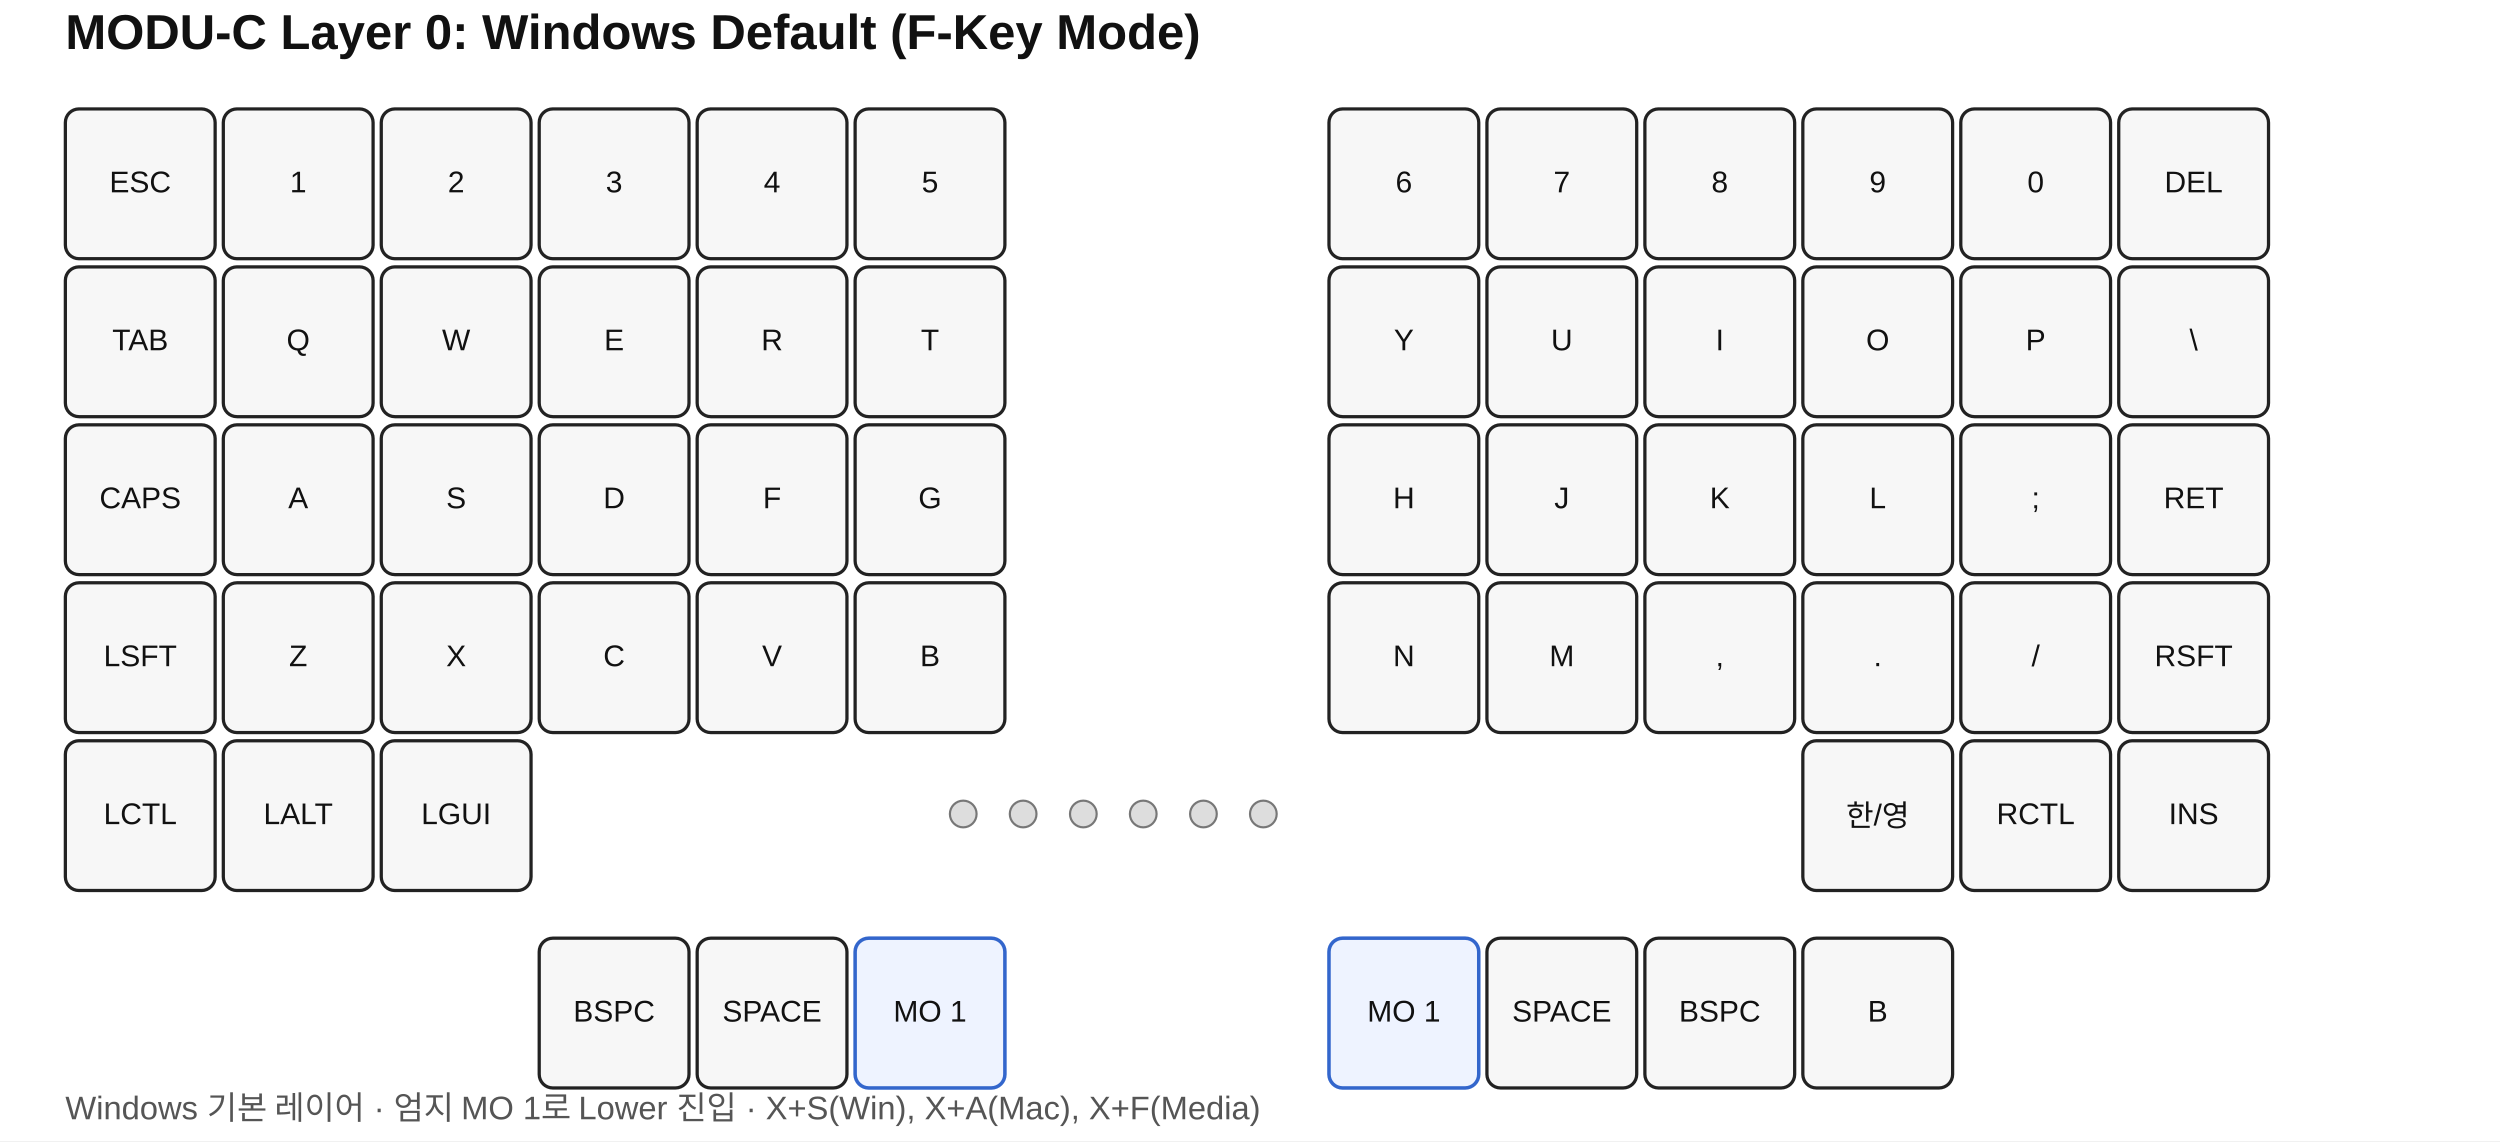
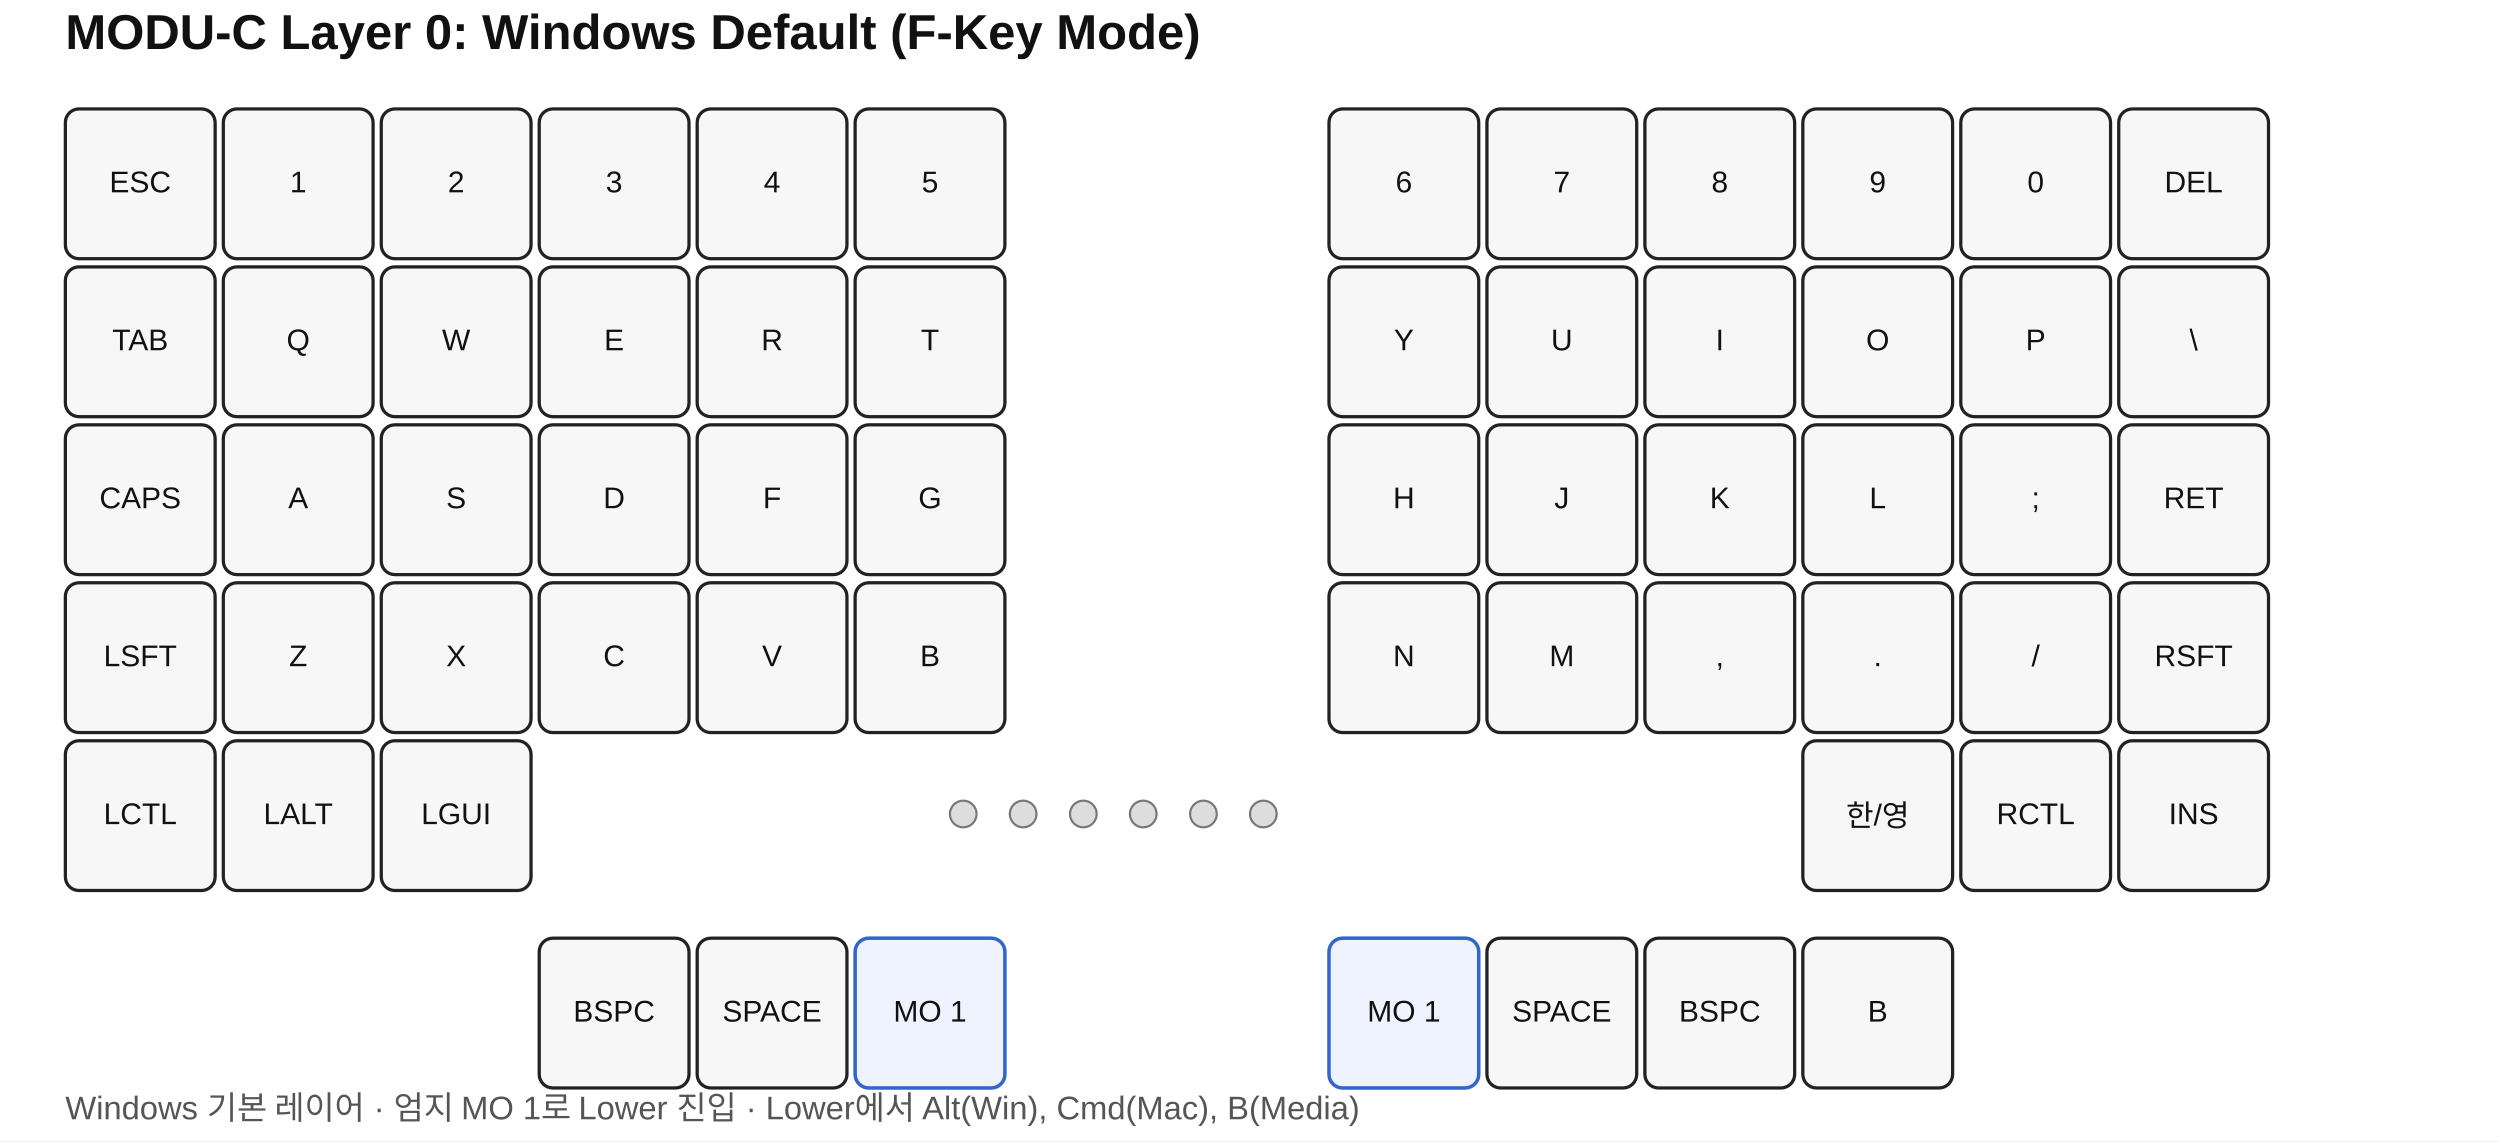
<svg xmlns="http://www.w3.org/2000/svg" width="918" height="419" viewBox="0 0 918 419">
  <rect width="100%" height="100%" fill="white" />
  <style>
text{font-family:Arial,sans-serif;fill:#111}
.key{fill:#f7f7f7;stroke:#222;stroke-width:1.2}
.trans{fill:#fcfcfc;stroke:#ccc;stroke-width:1;stroke-dasharray:3 3}
.mo{fill:#eef3ff;stroke:#3366cc;stroke-width:1.3}
.boot{fill:#ffeeee;stroke:#cc3333;stroke-width:1.3}
.none{fill:#ddd;stroke:#777;stroke-width:0.8}
.title{font-weight:700;font-size:18px}
.note{font-size:12px;fill:#555}
.label{font-size:11px;text-anchor:middle;dominant-baseline:middle}
.label-sm{font-size:9.5px;text-anchor:middle;dominant-baseline:middle}
.label-multi-1{font-size:10px;font-weight:700;text-anchor:middle;dominant-baseline:middle}
.label-multi-2{font-size:7.5px;text-anchor:middle;dominant-baseline:middle;fill:#444}
.label-trans{font-size:10px;text-anchor:middle;dominant-baseline:middle;fill:#aaa}
</style>
  <text x="24" y="18" class="title">MODU-C Layer 0: Windows Default (F-Key Mode)</text>
  <rect class="key" x="24.0" y="40.0" width="55.0" height="55.0" rx="5" />
  <text class="label" x="51.5" y="67.5">ESC</text>
  <rect class="key" x="82.0" y="40.0" width="55.0" height="55.0" rx="5" />
  <text class="label" x="109.5" y="67.5">1</text>
  <rect class="key" x="140.0" y="40.0" width="55.0" height="55.0" rx="5" />
  <text class="label" x="167.5" y="67.5">2</text>
  <rect class="key" x="198.0" y="40.0" width="55.0" height="55.0" rx="5" />
  <text class="label" x="225.5" y="67.5">3</text>
  <rect class="key" x="256.0" y="40.0" width="55.0" height="55.0" rx="5" />
  <text class="label" x="283.5" y="67.5">4</text>
  <rect class="key" x="314.0" y="40.0" width="55.0" height="55.0" rx="5" />
  <text class="label" x="341.5" y="67.5">5</text>
  <rect class="key" x="488.0" y="40.0" width="55.0" height="55.0" rx="5" />
  <text class="label" x="515.5" y="67.5">6</text>
  <rect class="key" x="546.0" y="40.0" width="55.0" height="55.0" rx="5" />
  <text class="label" x="573.5" y="67.5">7</text>
  <rect class="key" x="604.0" y="40.0" width="55.0" height="55.0" rx="5" />
  <text class="label" x="631.5" y="67.5">8</text>
  <rect class="key" x="662.0" y="40.0" width="55.0" height="55.0" rx="5" />
  <text class="label" x="689.5" y="67.5">9</text>
  <rect class="key" x="720.0" y="40.0" width="55.0" height="55.0" rx="5" />
  <text class="label" x="747.5" y="67.5">0</text>
  <rect class="key" x="778.0" y="40.0" width="55.0" height="55.0" rx="5" />
  <text class="label" x="805.5" y="67.5">DEL</text>
  <rect class="key" x="24.0" y="98.0" width="55.0" height="55.0" rx="5" />
  <text class="label" x="51.5" y="125.5">TAB</text>
  <rect class="key" x="82.0" y="98.0" width="55.0" height="55.0" rx="5" />
  <text class="label" x="109.5" y="125.5">Q</text>
  <rect class="key" x="140.0" y="98.0" width="55.0" height="55.0" rx="5" />
  <text class="label" x="167.5" y="125.5">W</text>
  <rect class="key" x="198.0" y="98.0" width="55.0" height="55.0" rx="5" />
  <text class="label" x="225.5" y="125.5">E</text>
  <rect class="key" x="256.0" y="98.0" width="55.0" height="55.0" rx="5" />
  <text class="label" x="283.5" y="125.5">R</text>
  <rect class="key" x="314.0" y="98.0" width="55.0" height="55.0" rx="5" />
  <text class="label" x="341.5" y="125.5">T</text>
  <rect class="key" x="488.0" y="98.0" width="55.0" height="55.0" rx="5" />
  <text class="label" x="515.5" y="125.5">Y</text>
  <rect class="key" x="546.0" y="98.0" width="55.0" height="55.0" rx="5" />
  <text class="label" x="573.5" y="125.5">U</text>
  <rect class="key" x="604.0" y="98.0" width="55.0" height="55.0" rx="5" />
  <text class="label" x="631.5" y="125.5">I</text>
  <rect class="key" x="662.0" y="98.0" width="55.0" height="55.0" rx="5" />
  <text class="label" x="689.5" y="125.5">O</text>
  <rect class="key" x="720.0" y="98.0" width="55.0" height="55.0" rx="5" />
  <text class="label" x="747.5" y="125.5">P</text>
  <rect class="key" x="778.0" y="98.0" width="55.0" height="55.0" rx="5" />
  <text class="label" x="805.5" y="125.5">\</text>
  <rect class="key" x="24.0" y="156.0" width="55.0" height="55.0" rx="5" />
  <text class="label" x="51.5" y="183.5">CAPS</text>
  <rect class="key" x="82.0" y="156.0" width="55.0" height="55.0" rx="5" />
  <text class="label" x="109.5" y="183.5">A</text>
  <rect class="key" x="140.0" y="156.0" width="55.0" height="55.0" rx="5" />
  <text class="label" x="167.5" y="183.5">S</text>
  <rect class="key" x="198.0" y="156.0" width="55.0" height="55.0" rx="5" />
  <text class="label" x="225.5" y="183.5">D</text>
  <rect class="key" x="256.0" y="156.0" width="55.0" height="55.0" rx="5" />
  <text class="label" x="283.5" y="183.5">F</text>
  <rect class="key" x="314.0" y="156.0" width="55.0" height="55.0" rx="5" />
  <text class="label" x="341.5" y="183.5">G</text>
  <rect class="key" x="488.0" y="156.0" width="55.0" height="55.0" rx="5" />
  <text class="label" x="515.5" y="183.5">H</text>
  <rect class="key" x="546.0" y="156.0" width="55.0" height="55.0" rx="5" />
  <text class="label" x="573.5" y="183.5">J</text>
  <rect class="key" x="604.0" y="156.0" width="55.0" height="55.0" rx="5" />
  <text class="label" x="631.5" y="183.5">K</text>
  <rect class="key" x="662.0" y="156.0" width="55.0" height="55.0" rx="5" />
  <text class="label" x="689.5" y="183.5">L</text>
  <rect class="key" x="720.0" y="156.0" width="55.0" height="55.0" rx="5" />
  <text class="label" x="747.5" y="183.5">;</text>
  <rect class="key" x="778.0" y="156.0" width="55.0" height="55.0" rx="5" />
  <text class="label" x="805.5" y="183.5">RET</text>
  <rect class="key" x="24.0" y="214.0" width="55.0" height="55.0" rx="5" />
  <text class="label" x="51.5" y="241.5">LSFT</text>
  <rect class="key" x="82.0" y="214.0" width="55.0" height="55.0" rx="5" />
  <text class="label" x="109.5" y="241.5">Z</text>
  <rect class="key" x="140.0" y="214.0" width="55.0" height="55.0" rx="5" />
  <text class="label" x="167.5" y="241.5">X</text>
  <rect class="key" x="198.0" y="214.0" width="55.0" height="55.0" rx="5" />
  <text class="label" x="225.5" y="241.5">C</text>
  <rect class="key" x="256.0" y="214.0" width="55.0" height="55.0" rx="5" />
  <text class="label" x="283.5" y="241.5">V</text>
  <rect class="key" x="314.0" y="214.0" width="55.0" height="55.0" rx="5" />
  <text class="label" x="341.5" y="241.5">B</text>
  <rect class="key" x="488.0" y="214.0" width="55.0" height="55.0" rx="5" />
  <text class="label" x="515.5" y="241.5">N</text>
  <rect class="key" x="546.0" y="214.0" width="55.0" height="55.0" rx="5" />
  <text class="label" x="573.5" y="241.5">M</text>
  <rect class="key" x="604.0" y="214.0" width="55.0" height="55.0" rx="5" />
  <text class="label" x="631.5" y="241.5">,</text>
  <rect class="key" x="662.0" y="214.0" width="55.0" height="55.0" rx="5" />
  <text class="label" x="689.5" y="241.5">.</text>
  <rect class="key" x="720.0" y="214.0" width="55.0" height="55.0" rx="5" />
  <text class="label" x="747.5" y="241.5">/</text>
  <rect class="key" x="778.0" y="214.0" width="55.0" height="55.0" rx="5" />
  <text class="label" x="805.5" y="241.5">RSFT</text>
  <rect class="key" x="24.0" y="272.0" width="55.0" height="55.0" rx="5" />
  <text class="label" x="51.5" y="299.5">LCTL</text>
  <rect class="key" x="82.0" y="272.0" width="55.0" height="55.0" rx="5" />
  <text class="label" x="109.5" y="299.5">LALT</text>
  <rect class="key" x="140.0" y="272.0" width="55.0" height="55.0" rx="5" />
  <text class="label" x="167.5" y="299.5">LGUI</text>
  <rect class="none" x="348.8" y="294.0" width="9.8" height="9.8" rx="5" />
  <rect class="none" x="370.8" y="294.0" width="9.8" height="9.8" rx="5" />
  <rect class="none" x="392.9" y="294.0" width="9.8" height="9.8" rx="5" />
  <rect class="none" x="414.9" y="294.0" width="9.8" height="9.8" rx="5" />
  <rect class="none" x="437.0" y="294.0" width="9.8" height="9.8" rx="5" />
  <rect class="none" x="459.0" y="294.0" width="9.8" height="9.8" rx="5" />
  <rect class="key" x="662.0" y="272.0" width="55.0" height="55.0" rx="5" />
  <text class="label" x="689.5" y="299.5">한/영</text>
  <rect class="key" x="720.0" y="272.0" width="55.0" height="55.0" rx="5" />
  <text class="label" x="747.5" y="299.5">RCTL</text>
  <rect class="key" x="778.0" y="272.0" width="55.0" height="55.0" rx="5" />
  <text class="label" x="805.5" y="299.5">INS</text>
  <rect class="key" x="198.0" y="344.5" width="55.0" height="55.0" rx="5" />
  <text class="label" x="225.5" y="372.0">BSPC</text>
  <rect class="key" x="256.0" y="344.5" width="55.0" height="55.0" rx="5" />
  <text class="label" x="283.5" y="372.0">SPACE</text>
  <rect class="mo" x="314.0" y="344.5" width="55.0" height="55.0" rx="5" />
  <text class="label" x="341.5" y="372.0">MO 1</text>
  <rect class="mo" x="488.0" y="344.5" width="55.0" height="55.0" rx="5" />
  <text class="label" x="515.5" y="372.0">MO 1</text>
  <rect class="key" x="546.0" y="344.5" width="55.0" height="55.0" rx="5" />
  <text class="label" x="573.5" y="372.0">SPACE</text>
  <rect class="key" x="604.0" y="344.5" width="55.0" height="55.0" rx="5" />
  <text class="label" x="631.5" y="372.0">BSPC</text>
  <rect class="key" x="662.0" y="344.5" width="55.0" height="55.0" rx="5" />
  <text class="label" x="689.5" y="372.0">B</text>
-   <text x="24" y="411" class="note">Windows 기본 레이어 · 엄지 MO 1로 Lower 진입 · X+S(Win), X+A(Mac), X+F(Media)</text>
+   <text x="24" y="411" class="note">Windows 기본 레이어 · 엄지 MO 1로 Lower 진입 · Lower에서 Alt(Win), Cmd(Mac), B(Media)</text>
</svg>
